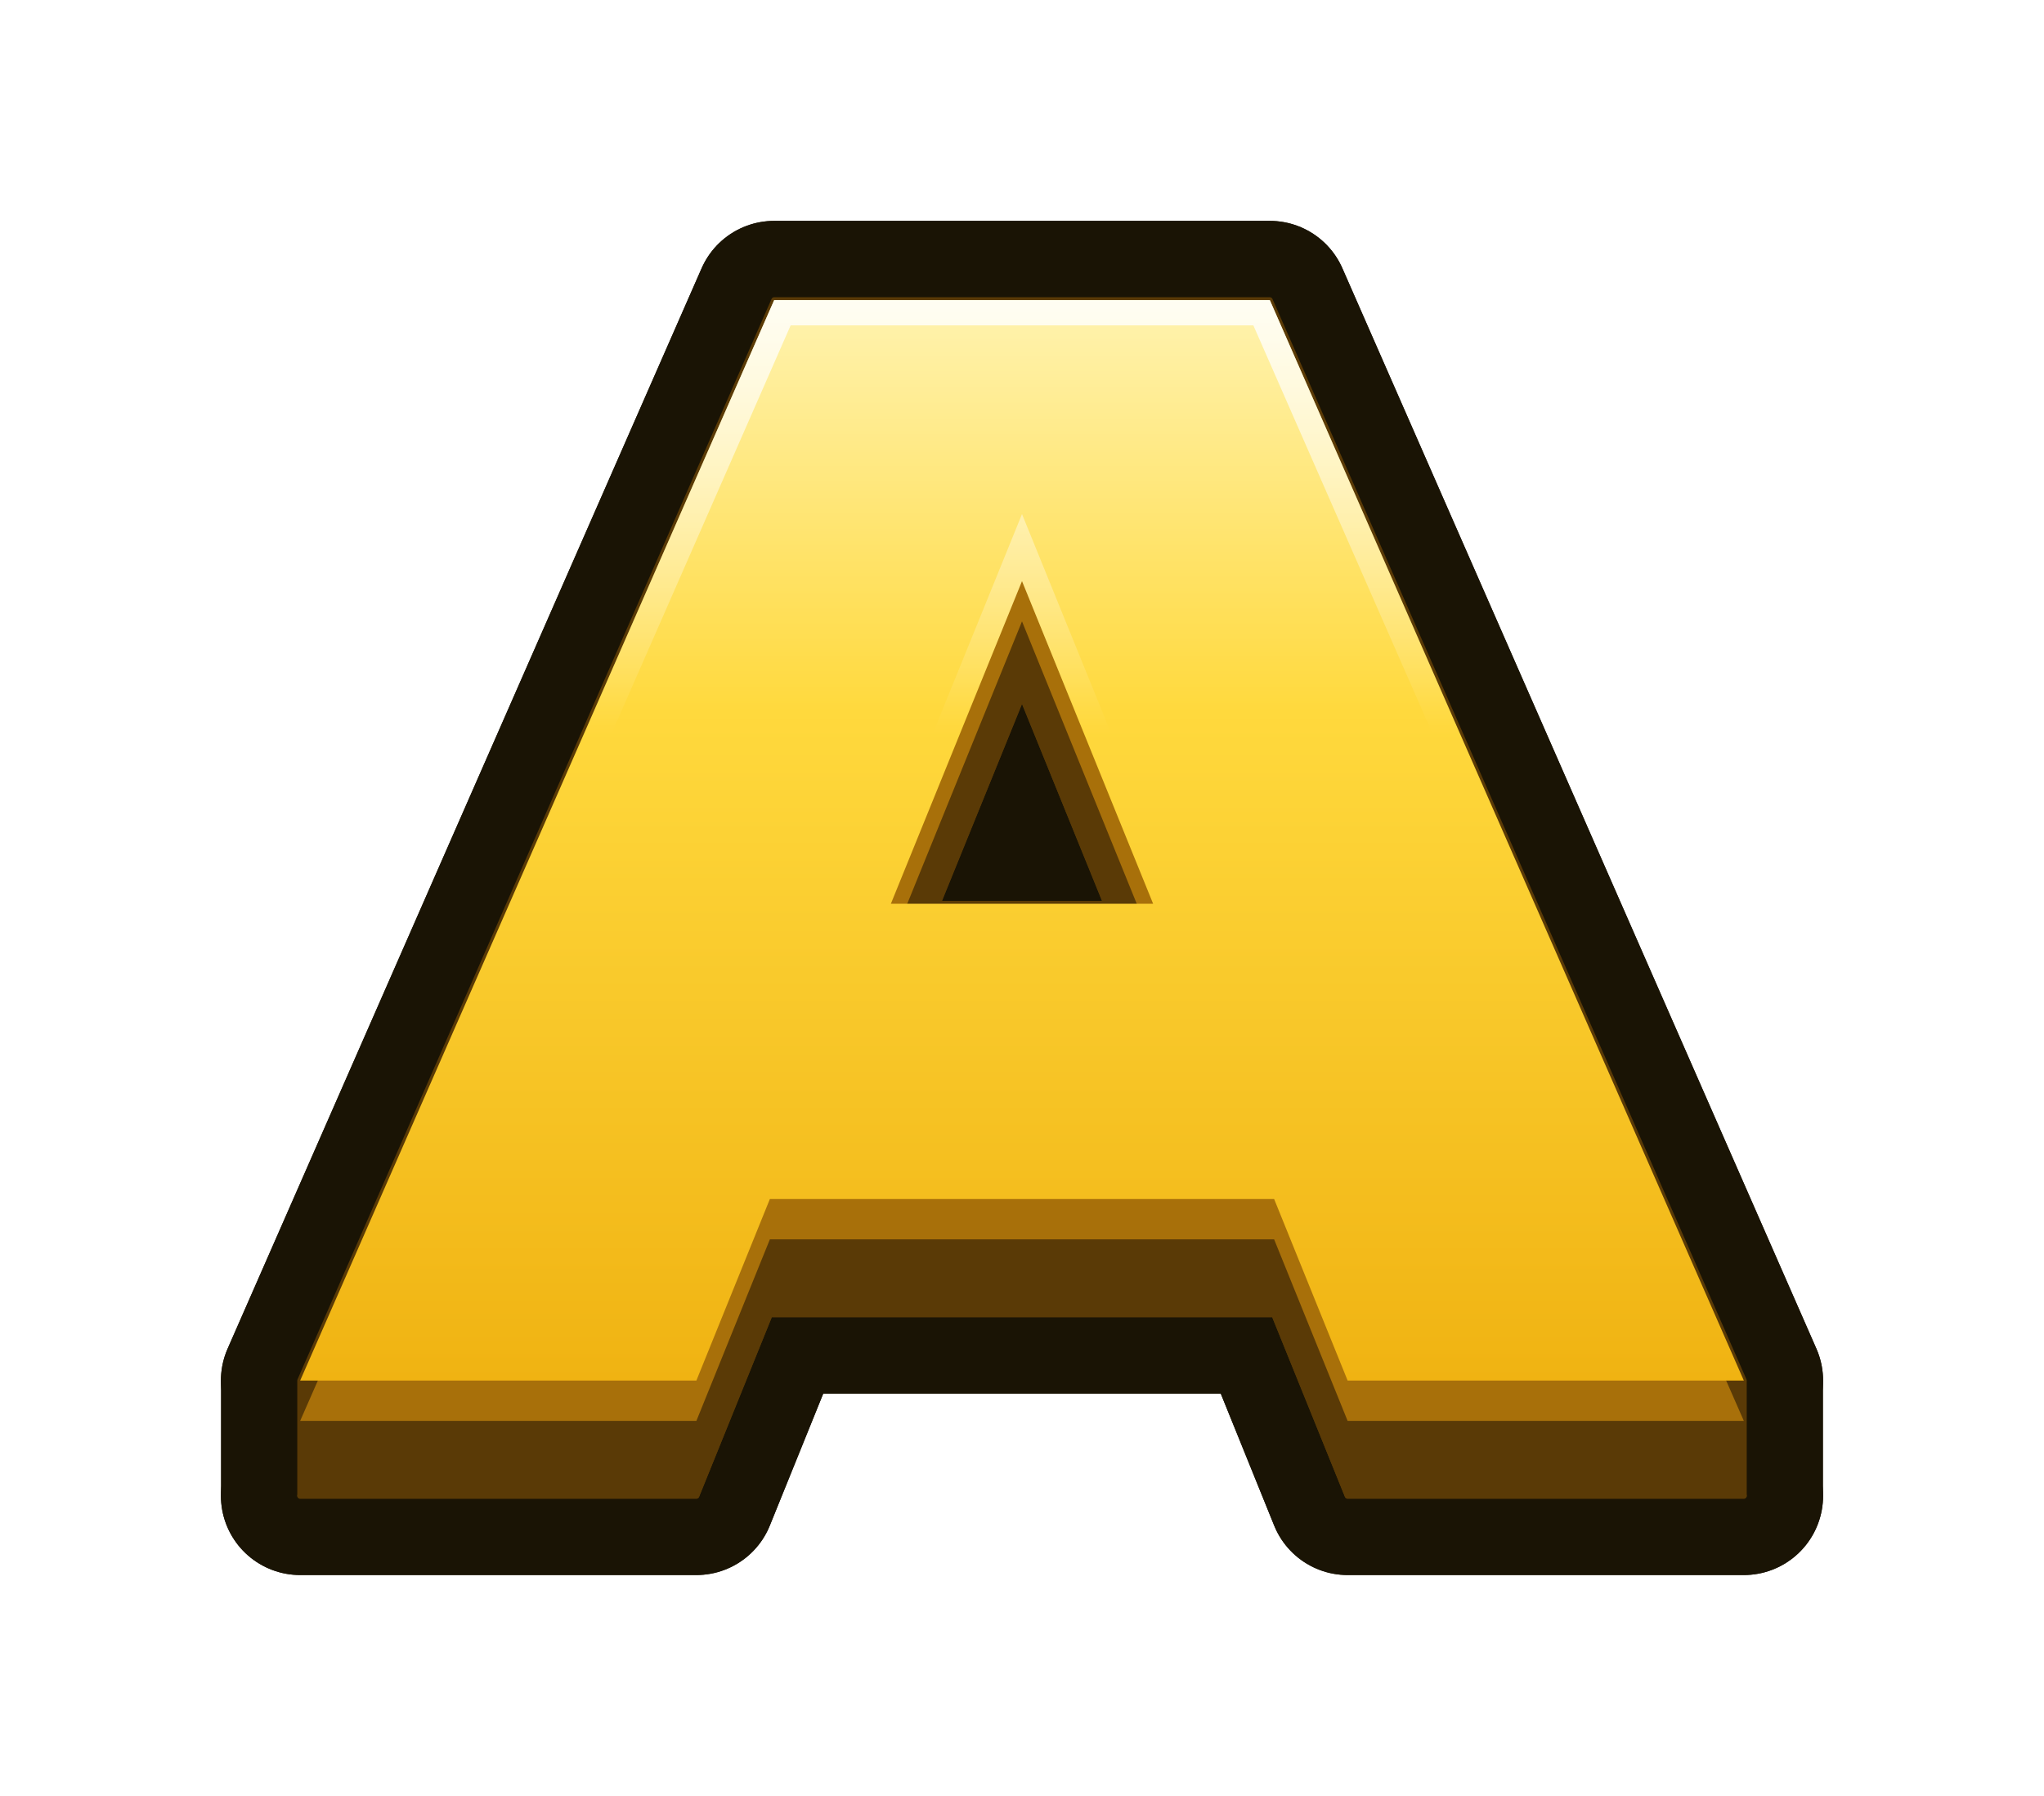
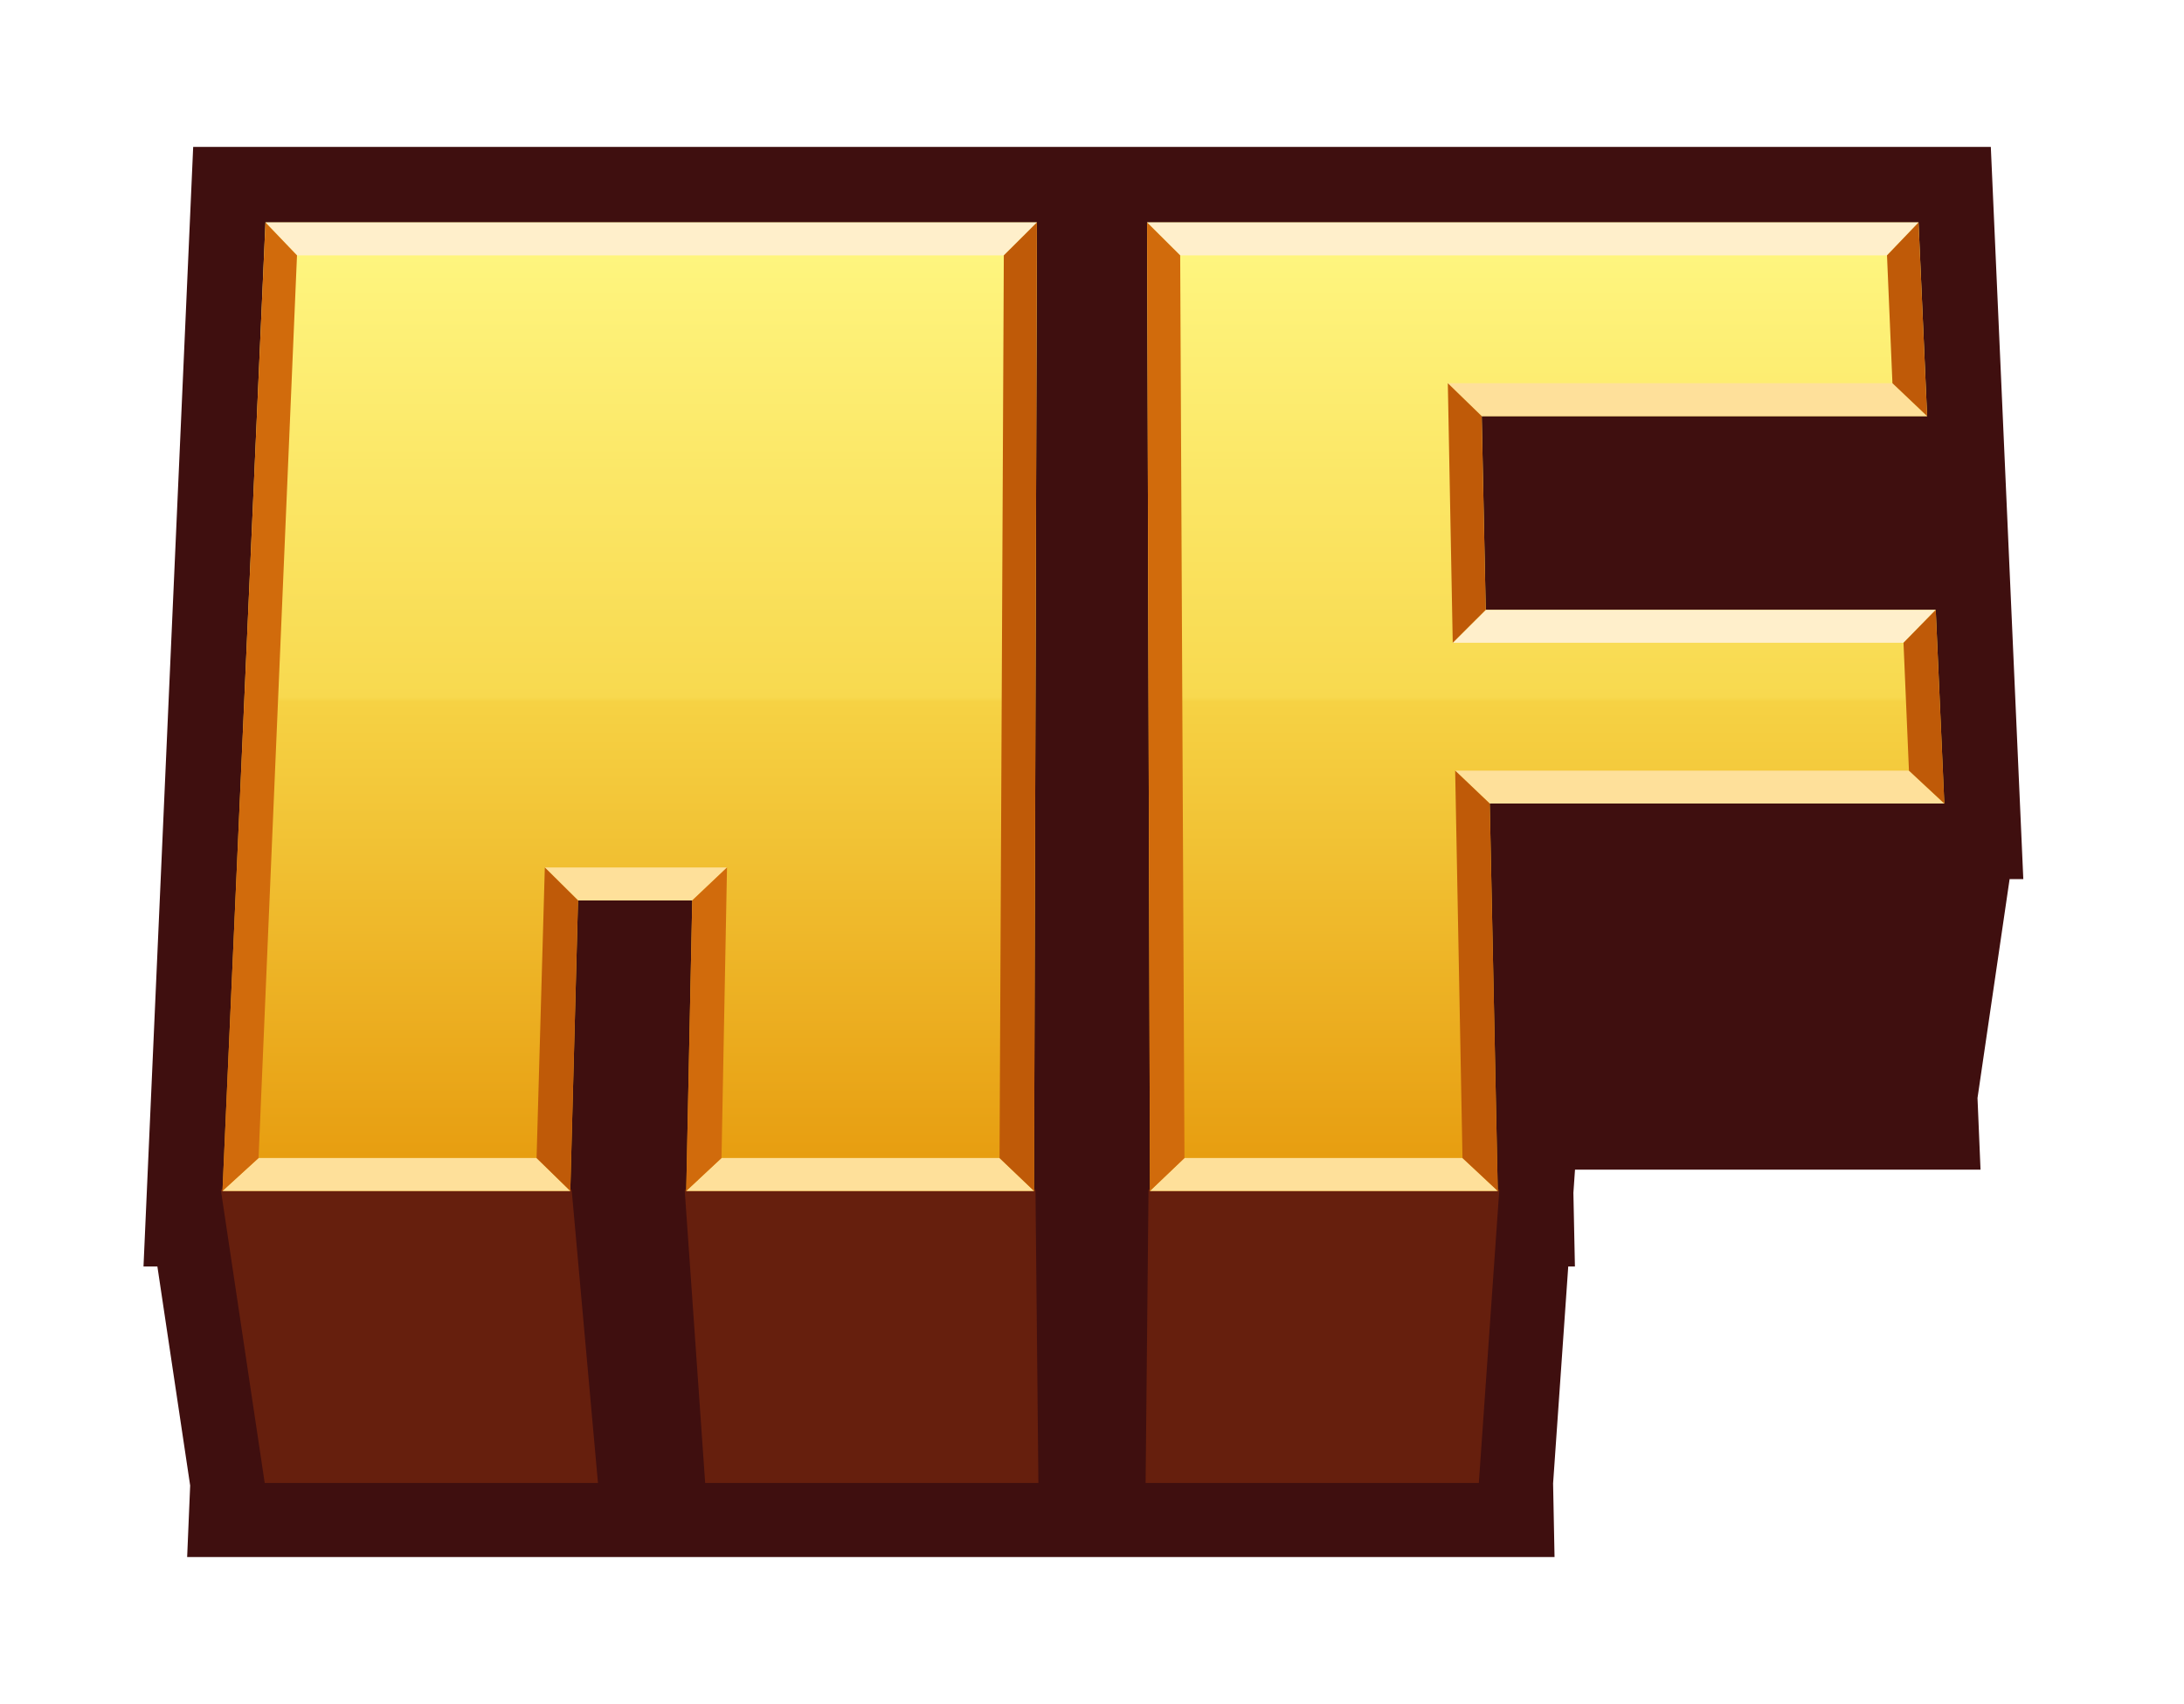
- <svg xmlns="http://www.w3.org/2000/svg" width="851.2" height="748" viewBox="0 0 851.2 748">
+ <svg xmlns="http://www.w3.org/2000/svg" width="1352.68" height="1055.6" viewBox="0 0 1352.68 1055.6">
  <g transform="translate(90 90)">
    <defs>
-       <path id="airfields-monogram-af-t" d="M195.6 -450L402 -450L599.4 0L434.4 0L403.8 -75.6L193.8 -75.6L163.2 0L-1.8 0L195.6 -450M244.2 -198.6L353.4 -198.6L298.8 -333L244.2 -198.6" />
-       <path id="airfields-monogram-af-s" d="M195.6 -450L402 -450L402 -402L195.6 -402ZM402 -450L599.4 0L599.4 48L402 -402ZM434.4 0L599.4 0L599.4 48L434.4 48ZM403.8 -75.6L434.4 0L434.4 48L403.8 -27.6ZM193.8 -75.6L403.8 -75.6L403.8 -27.6L193.8 -27.6ZM163.2 0L193.8 -75.6L193.8 -27.6L163.2 48ZM-1.8 0L163.2 0L163.2 48L-1.8 48ZM-1.8 0L195.6 -450L195.6 -402L-1.8 48ZM244.2 -198.6L353.4 -198.6L353.4 -150.6L244.2 -150.6ZM298.8 -333L353.4 -198.6L353.4 -150.6L298.8 -285ZM244.2 -198.6L298.8 -333L298.8 -285L244.2 -150.6Z" />
-       <linearGradient id="airfields-monogram-af-face" x1="0" y1="-450" x2="0" y2="0" gradientUnits="userSpaceOnUse">
-         <stop offset="0" stop-color="#FFF3B0" />
-         <stop offset="0.38" stop-color="#FFD93D" />
-         <stop offset="1" stop-color="#F0B312" />
+       <linearGradient id="airfields-monogram-afmono-face" x1="0" y1="0" x2="0" y2="600" gradientUnits="userSpaceOnUse">
+         <stop offset="0" stop-color="#FFF782" />
+         <stop offset="0.49" stop-color="#F8D94F" />
+         <stop offset="0.495" stop-color="#F6D244" />
+         <stop offset="1" stop-color="#E69A0D" />
      </linearGradient>
-       <linearGradient id="airfields-monogram-af-hi" x1="0" y1="-450" x2="0" y2="-270" gradientUnits="userSpaceOnUse">
-         <stop offset="0" stop-color="#FFFFFF" stop-opacity="0.85" />
-         <stop offset="1" stop-color="#FFFFFF" stop-opacity="0" />
-       </linearGradient>
-       <clipPath id="airfields-monogram-af-clip">
-         <use href="#airfields-monogram-af-t" />
-       </clipPath>
    </defs>
-     <g transform="translate(36.8 485)">
-       <g fill="#1A1405" stroke="#1A1405" stroke-width="66" stroke-linejoin="round" stroke-linecap="round">
-         <use href="#airfields-monogram-af-t" />
-         <use href="#airfields-monogram-af-s" />
-         <use href="#airfields-monogram-af-t" y="48" />
-       </g>
-       <g fill="#5A3A06" stroke="#5A3A06" stroke-width="2.4" stroke-linejoin="round">
-         <use href="#airfields-monogram-af-t" y="48" />
-         <use href="#airfields-monogram-af-s" />
-       </g>
-       <use href="#airfields-monogram-af-t" y="16.8" fill="#A8700A" />
-       <use href="#airfields-monogram-af-t" fill="url(#airfields-monogram-af-face)" />
-       <g clip-path="url(#airfields-monogram-af-clip)">
-         <use href="#airfields-monogram-af-t" fill="none" stroke="url(#airfields-monogram-af-hi)" stroke-width="21" />
-       </g>
+     <g transform="translate(74.42 47.8)">
+       <path d="M0 0L477.79 0L476.02 600L260.6 600L264.33 420L193.59 420L188.8 600L-26.62 600ZM25.6 180L479.5 180L477.81 780L273.17 780L276.71 600L209.5 600L204.95 780L0.31 780ZM546.05 0L1023.84 0L1039.81 360L758.27 360L763.24 600L547.82 600ZM544.34 180L998.24 180L1013.42 540L745.95 540L750.67 780L546.03 780ZM0 0L477.79 0L479.5 180L25.6 180ZM479.5 180L477.81 780L476.02 600L477.79 0ZM477.81 780L273.17 780L260.6 600L476.02 600ZM260.6 600L264.33 420L276.71 600L273.17 780ZM276.71 600L209.5 600L193.59 420L264.33 420ZM209.5 600L204.95 780L188.8 600L193.59 420ZM204.95 780L0.31 780L-26.62 600L188.8 600ZM-26.62 600L0 0L25.6 180L0.31 780ZM546.05 0L1023.84 0L998.24 180L544.34 180ZM1023.84 0L1039.81 360L1013.42 540L998.24 180ZM1013.42 540L745.95 540L758.27 360L1039.81 360ZM758.27 360L763.24 600L750.67 780L745.95 540ZM750.67 780L546.03 780L547.82 600L763.24 600ZM546.03 780L544.34 180L546.05 0L547.82 600Z" fill="#3F0F0F" stroke="#3F0F0F" stroke-width="93.6" stroke-linejoin="miter" stroke-miterlimit="1.5" />
+       <path d="M476.02 600L260.6 600L273.17 780L477.81 780ZM188.8 600L-26.62 600L0.31 780L204.95 780ZM763.24 600L547.82 600L546.03 780L750.67 780Z" fill="#661F0D" stroke="#661F0D" stroke-width="1.8" />
+       <path d="M0 0L477.79 0L476.02 600L260.6 600L264.33 420L193.59 420L188.8 600L-26.62 600ZM546.05 0L1023.84 0L1029.16 120L753.3 120L755.79 240L1034.49 240L1039.81 360L758.27 360L763.24 600L547.82 600Z" fill="url(#airfields-monogram-afmono-face)" fill-rule="evenodd" />
+       <path d="M0 0L477.79 0L457.3 20.4L19.53 20.4ZM546.05 0L1023.84 0L1004.31 20.4L566.54 20.4ZM755.79 240L1034.49 240L1014.53 260.4L735.35 260.4Z" fill="#FFEFCB" />
+       <path d="M476.02 600L260.6 600L282.45 579.6L454.65 579.6ZM264.33 420L193.59 420L173.02 399.6L285.86 399.6ZM188.8 600L-26.62 600L-4.29 579.6L167.91 579.6ZM1029.16 120L753.3 120L732.3 99.6L1007.68 99.6ZM1039.81 360L758.27 360L736.85 339.6L1017.91 339.6ZM763.24 600L547.82 600L569.19 579.6L741.39 579.6Z" fill="#FEE09A" />
+       <path d="M260.6 600L264.33 420L285.86 399.6L282.45 579.6ZM-26.62 600L0 0L19.53 20.4L-4.29 579.6ZM547.82 600L546.05 0L566.54 20.4L569.19 579.6Z" fill="#D16B0C" />
+       <path d="M477.79 0L476.02 600L454.65 579.6L457.3 20.4ZM193.59 420L188.8 600L167.91 579.6L173.02 399.6ZM1023.84 0L1029.16 120L1007.68 99.6L1004.31 20.4ZM753.3 120L755.79 240L735.35 260.4L732.3 99.6ZM1034.49 240L1039.81 360L1017.91 339.6L1014.53 260.4ZM758.27 360L763.24 600L741.39 579.6L736.85 339.6Z" fill="#BF5A08" />
    </g>
  </g>
</svg>
